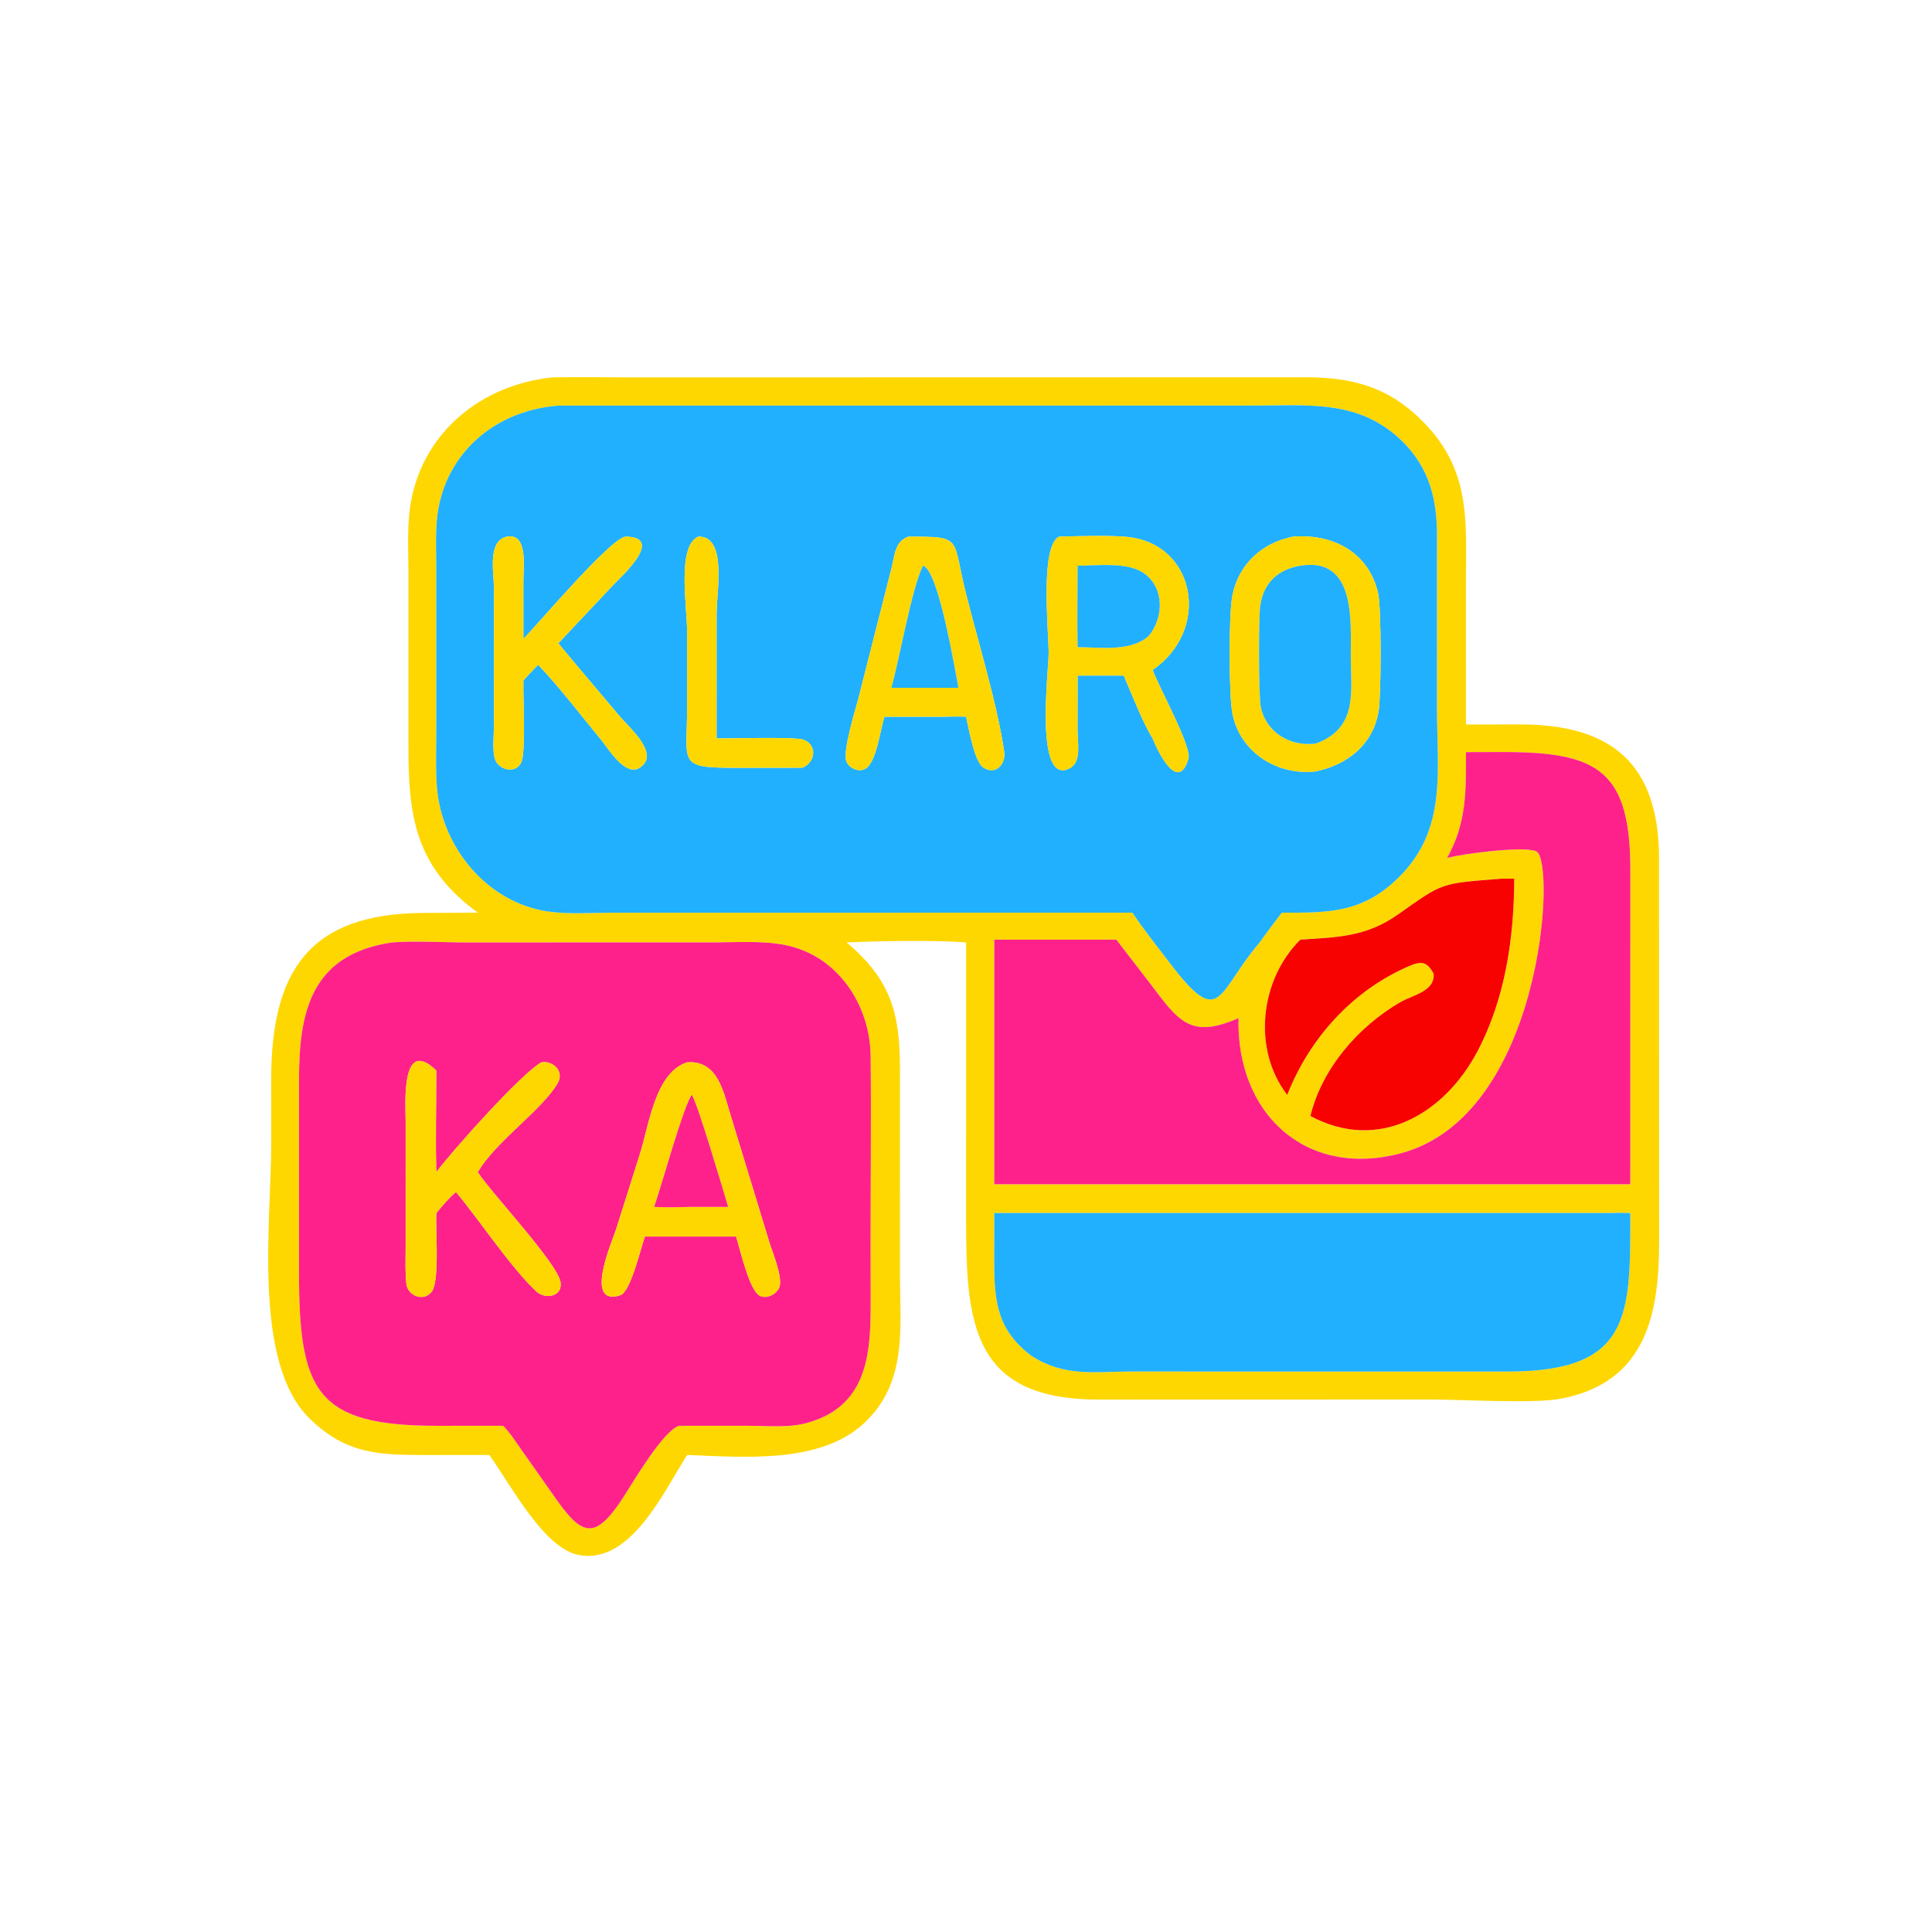
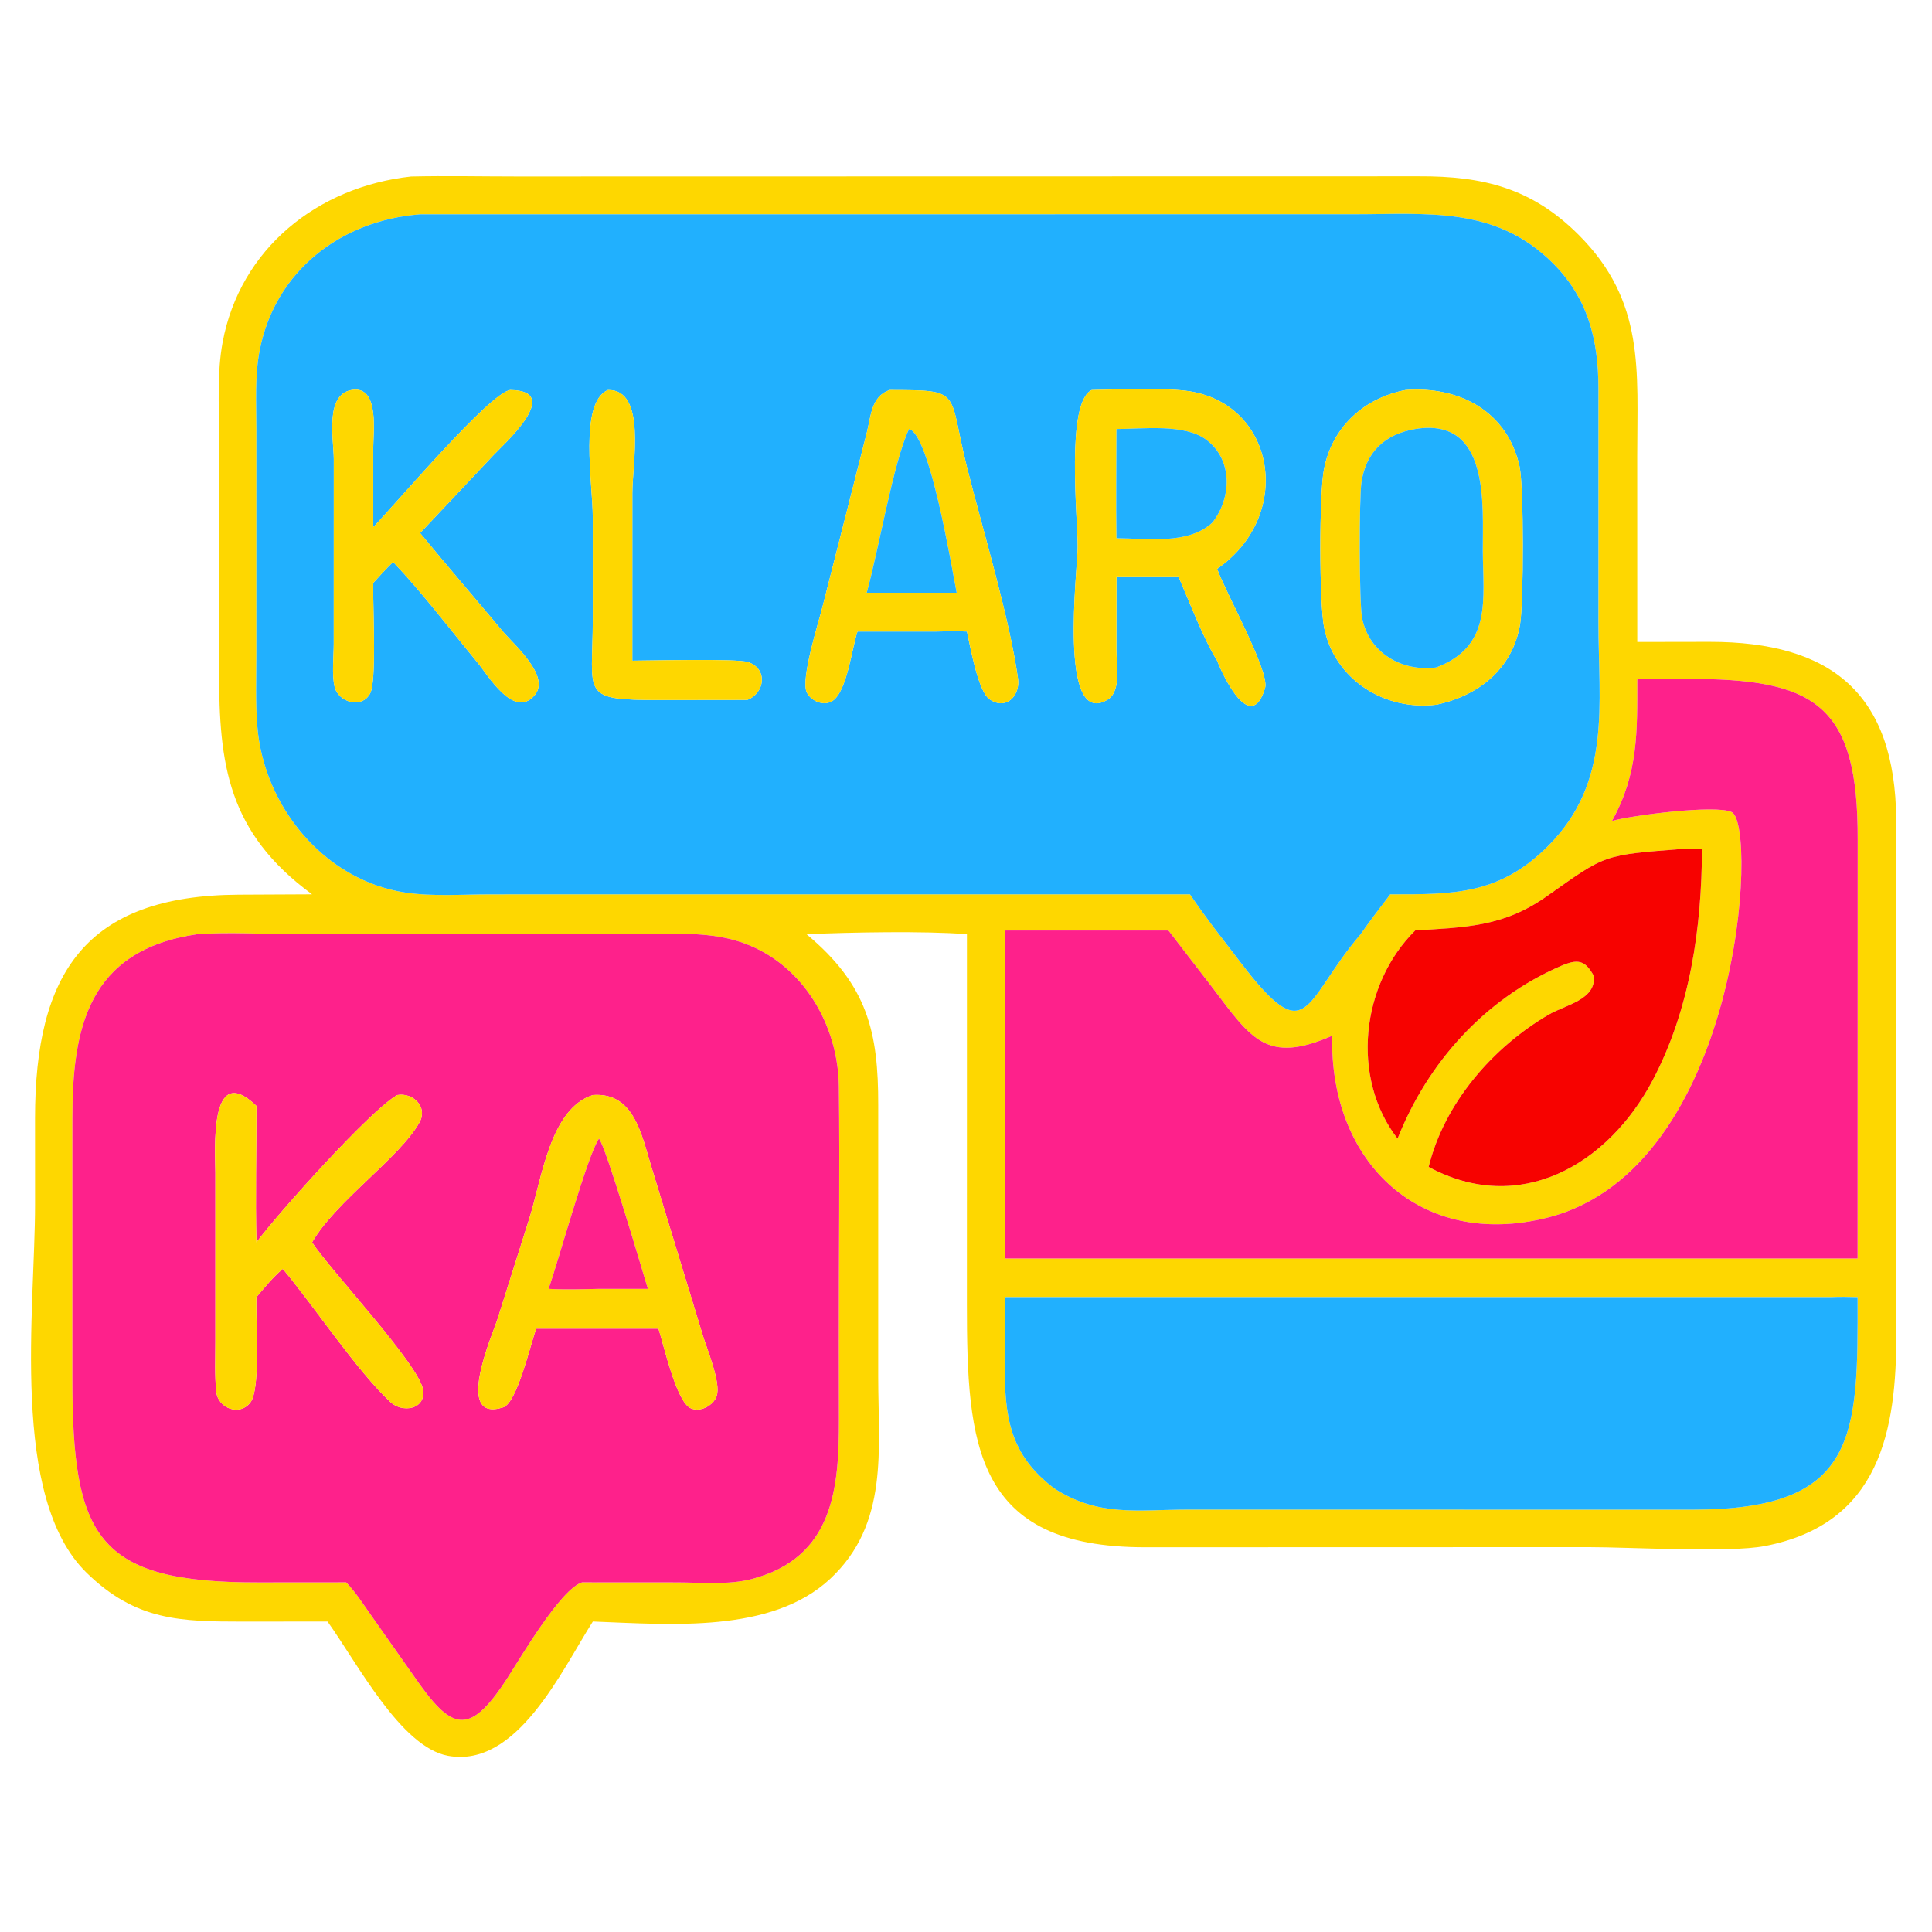
- <svg xmlns="http://www.w3.org/2000/svg" width="1024" height="1024">
-   <path fill="#FED700" transform="scale(2 2)" d="M126.613 241.873C109.927 229.628 108.228 216.206 108.236 197.716L108.236 151.205C108.232 145.131 107.822 138.797 108.935 132.806C112.379 114.254 127.729 102.04 146.188 100.021C153.133 99.861 160.121 100.016 167.07 100.016L345.351 99.981C358.034 99.929 367.676 102.308 376.93 111.566C390.065 124.708 388.487 138.331 388.486 155.284L388.496 192L402.766 191.977C426.898 191.959 439.478 202.233 439.669 227.116L439.691 328.842C439.696 347.699 436.568 366.276 413.686 370.668C406.588 372.03 387.147 370.878 378.841 370.878L291.2 370.903C257.482 370.912 256.023 350.669 256.02 322.87L256.026 285.875L256.026 249.752C247.484 249.079 232.962 249.389 224.325 249.752C236.426 259.823 238.522 269.139 238.497 283.557L238.493 337.188C238.495 351.536 240.661 366.3 228.988 377.155C217.388 387.942 197.525 386.163 182.1 385.578C175.897 395.303 167.126 414.613 153.477 412.114C144.155 410.408 135.584 393.827 129.667 385.578L113.096 385.596C100.664 385.588 91.824 385.477 82.053 375.939C66.823 361.072 71.885 323.757 71.872 303.151L71.866 286.123C71.873 257.469 81.834 242.117 112.077 241.945L126.613 241.873ZM147.967 107.493C132.343 108.696 119.371 118.639 116.277 134.287C115.261 139.425 115.609 144.969 115.612 150.192L115.607 194.436C115.605 199.171 115.415 203.986 115.8 208.704C117.09 224.516 129.03 239.116 145.066 241.527C150.465 242.338 156.404 241.881 161.872 241.879L300.101 241.873C303.185 246.466 306.691 250.854 310.047 255.254C323.645 273.078 322.384 263.121 333.828 249.752C335.704 247.07 337.696 244.476 339.68 241.873C352.237 241.896 361.178 241.958 370.765 232.43C383.524 219.749 380.829 204.426 380.816 187.961L380.82 141.78C380.8 132.266 378.757 124.08 371.833 117.166C360.493 105.844 347.057 107.482 332.417 107.484L147.967 107.493ZM388.496 199.321C388.495 209.671 388.72 217.999 383.498 227.376C387.206 226.293 404.057 224.093 407.16 225.625C412.418 228.22 408.896 296.125 370.752 305.764C345.795 312.071 327.649 295.018 328.213 269.815C315.268 275.484 312.241 270.472 304.594 260.38L295.846 249.017L263.496 249.017L263.496 270.625L263.496 313.835L432.038 313.835L432.059 231.193C432.169 204.318 423.751 199.24 398.24 199.296L388.496 199.321ZM397.918 232.857C381.488 234.156 382.5 233.875 370.529 242.314C361.941 248.369 354.373 248.365 344.613 249.017C333.865 259.634 331.842 278.165 341.127 290.156C347.08 275.097 358.352 262.562 373.347 256.053C376.714 254.592 378.183 254.822 379.926 258.021C380.368 262.72 374.327 263.703 371.029 265.624C359.947 272.08 350.358 283.126 347.273 295.743C365.208 305.442 382.705 295.393 391.561 278.569C398.935 264.562 401.232 248.495 401.288 232.857L397.918 232.857ZM103.928 249.752C82.168 252.929 79.254 268.556 79.245 286.17L79.242 337.46C79.255 368.861 83.903 377.895 115.978 377.852L133.351 377.838C135.306 379.864 136.795 382.271 138.423 384.552L146.675 396.27C154.121 407.049 157.531 408.642 165.252 396.687C167.91 392.571 175.757 379.141 179.972 377.838L198.748 377.85C203.513 377.86 208.909 378.392 213.53 377.176C229.722 372.915 230.746 359.138 230.735 345.662L230.714 329.917C230.694 313.24 230.917 296.541 230.722 279.868C230.562 266.257 222.001 253.259 208.147 250.462C202.128 249.246 195.451 249.74 189.318 249.743L123.506 249.759C117.002 249.752 110.42 249.296 103.928 249.752ZM426.703 321.474L263.496 321.474L263.476 334.31C263.472 345.107 264.362 352.488 273.269 359.266C282.092 364.943 289.678 363.479 299.68 363.457L399.438 363.469C432.23 363.515 432.107 348.818 432.038 321.474C430.253 321.419 428.488 321.394 426.703 321.474Z" />
-   <path fill="#21B0FE" transform="scale(2 2)" d="M300.101 241.873L161.872 241.879C156.404 241.881 150.465 242.338 145.066 241.527C129.03 239.116 117.09 224.516 115.8 208.704C115.415 203.986 115.605 199.171 115.607 194.436L115.612 150.192C115.609 144.969 115.261 139.425 116.277 134.287C119.371 118.639 132.343 108.696 147.967 107.493L332.417 107.484C347.057 107.482 360.493 105.844 371.833 117.166C378.757 124.08 380.8 132.266 380.82 141.78L380.816 187.961C380.829 204.426 383.524 219.749 370.765 232.43C361.178 241.958 352.237 241.896 339.68 241.873C337.696 244.476 335.704 247.07 333.828 249.752C322.384 263.121 323.645 273.078 310.047 255.254C306.691 250.854 303.185 246.466 300.101 241.873ZM165.777 142.211C161.712 142.717 142.616 165.328 138.704 169.31L138.699 153.681C138.699 150.706 139.925 141.625 134.787 142.158C129.012 142.756 130.892 151.89 130.907 155.868L130.898 192.377C130.898 194.889 130.489 198.431 131.067 200.849C131.816 203.978 136.544 205.293 138.124 202.093C139.312 199.684 138.71 186.523 138.704 183.144L138.704 180.334C139.974 178.904 141.262 177.522 142.632 176.186C148.545 182.434 153.832 189.44 159.316 196.077C161.441 198.648 166.464 207.277 170.579 202.553C173.867 198.78 166.406 192.434 164.238 189.84C158.834 183.374 153.313 176.985 147.967 170.473L162.458 155.088C164.414 153.001 176.404 142.332 165.777 142.211ZM185.066 142.211C179.322 144.729 182.086 160.685 182.087 167.296L182.093 187.388C182.101 202.626 179.323 203.477 195.56 203.475L212.638 203.452C216.097 202.087 216.743 197.339 212.799 195.986C210.651 195.25 193.65 195.695 189.903 195.701L189.908 162.575C189.906 156.758 192.754 142.032 185.066 142.211ZM240.75 142.211C237.091 143.471 237.07 147.389 236.225 150.703L227.478 185.084C226.776 187.923 223.122 199.351 224.37 201.953C225.205 203.694 227.768 204.77 229.478 203.637C232.328 201.75 233.28 193.303 234.393 189.94L249.688 189.94C251.794 189.911 253.922 189.82 256.026 189.94C256.685 192.824 258.195 201.761 260.524 203.347C263.808 205.583 266.58 202.547 266.12 199.262C264.426 187.163 259.152 169.854 256.052 157.538C252.196 142.216 255.386 142.255 240.75 142.211ZM280.679 142.211C275.552 144.696 277.908 167.097 277.907 173.181C277.907 177.624 274.002 209.109 283.76 203.445C286.622 201.783 285.566 196.328 285.562 193.636L285.577 179.039L297.811 179.039C299.882 183.798 302.817 191.488 305.471 195.701C306.676 198.809 312.145 210.382 314.945 201.106C315.915 197.893 307.005 181.945 305.471 177.545C320.635 167.073 317.072 145.211 300.072 142.468C295.521 141.733 285.654 142.102 280.679 142.211ZM342.718 142.211C334.429 143.811 328.188 149.579 326.58 157.888C325.62 162.846 325.632 184.334 326.623 189.203C328.717 199.499 338.628 205.643 348.767 204.405C357.234 202.618 363.896 197.219 365.344 188.476C366.049 184.218 366.102 161.218 365.226 157.288C362.788 146.353 353.267 141.414 342.718 142.211Z" />
-   <path fill="#FED700" transform="scale(2 2)" d="M138.704 169.31C142.616 165.328 161.712 142.717 165.777 142.211C176.404 142.332 164.414 153.001 162.458 155.088L147.967 170.473C153.313 176.985 158.834 183.374 164.238 189.84C166.406 192.434 173.867 198.78 170.579 202.553C166.464 207.277 161.441 198.648 159.316 196.077C153.832 189.44 148.545 182.434 142.632 176.186C141.262 177.522 139.974 178.904 138.704 180.334L138.704 183.144C138.71 186.523 139.312 199.684 138.124 202.093C136.544 205.293 131.816 203.978 131.067 200.849C130.489 198.431 130.898 194.889 130.898 192.377L130.907 155.868C130.892 151.89 129.012 142.756 134.787 142.158C139.925 141.625 138.699 150.706 138.699 153.681L138.704 169.31Z" />
-   <path fill="#FED700" transform="scale(2 2)" d="M212.638 203.452L195.56 203.475C179.323 203.477 182.101 202.626 182.093 187.388L182.087 167.296C182.086 160.685 179.322 144.729 185.066 142.211C192.754 142.032 189.906 156.758 189.908 162.575L189.903 195.701C193.65 195.695 210.651 195.25 212.799 195.986C216.743 197.339 216.097 202.087 212.638 203.452Z" />
-   <path fill="#FED700" transform="scale(2 2)" d="M234.393 189.94C233.28 193.303 232.328 201.75 229.478 203.637C227.768 204.77 225.205 203.694 224.37 201.953C223.122 199.351 226.776 187.923 227.478 185.084L236.225 150.703C237.07 147.389 237.091 143.471 240.75 142.211C255.386 142.255 252.196 142.216 256.052 157.538C259.152 169.854 264.426 187.163 266.12 199.262C266.58 202.547 263.808 205.583 260.524 203.347C258.195 201.761 256.685 192.824 256.026 189.94C253.922 189.82 251.794 189.911 249.688 189.94L234.393 189.94ZM244.598 149.919C241.553 156.145 238.431 174.491 236.217 182.277L246.062 182.277L254.001 182.277C252.937 176.876 248.704 151.077 244.598 149.919Z" />
-   <path fill="#FED700" transform="scale(2 2)" d="M285.577 179.039L285.562 193.636C285.566 196.328 286.622 201.783 283.76 203.445C274.002 209.109 277.907 177.624 277.907 173.181C277.908 167.097 275.552 144.696 280.679 142.211C285.654 142.102 295.521 141.733 300.072 142.468C317.072 145.211 320.635 167.073 305.471 177.545C307.005 181.945 315.915 197.893 314.945 201.106C312.145 210.382 306.676 198.809 305.471 195.701C302.817 191.488 299.882 183.798 297.811 179.039L285.577 179.039ZM285.577 149.919C285.575 157.105 285.457 164.31 285.577 171.493C291.616 171.531 299.785 172.833 304.544 168.392C308.343 163.543 308.628 155.998 303.315 152.037C298.994 148.815 290.765 149.926 285.577 149.919Z" />
-   <path fill="#FED700" transform="scale(2 2)" d="M348.767 204.405C338.628 205.643 328.717 199.499 326.623 189.203C325.632 184.334 325.62 162.846 326.58 157.888C328.188 149.579 334.429 143.811 342.718 142.211C353.267 141.414 362.788 146.353 365.226 157.288C366.102 161.218 366.049 184.218 365.344 188.476C363.896 197.219 357.234 202.618 348.767 204.405ZM344.613 149.919C338.599 150.945 334.872 154.458 333.987 160.494C333.526 163.642 333.53 184.201 334.113 187.223C335.459 194.19 342.045 197.94 348.767 197.037C359.864 192.869 358.022 183.554 357.971 173.944C357.924 165.026 359.458 147.489 344.613 149.919Z" />
-   <path fill="#21B0FE" transform="scale(2 2)" d="M348.767 197.037C342.045 197.94 335.459 194.19 334.113 187.223C333.53 184.201 333.526 163.642 333.987 160.494C334.872 154.458 338.599 150.945 344.613 149.919C359.458 147.489 357.924 165.026 357.971 173.944C358.022 183.554 359.864 192.869 348.767 197.037Z" />
-   <path fill="#21B0FE" transform="scale(2 2)" d="M285.577 171.493C285.457 164.31 285.575 157.105 285.577 149.919C290.765 149.926 298.994 148.815 303.315 152.037C308.628 155.998 308.343 163.543 304.544 168.392C299.785 172.833 291.616 171.531 285.577 171.493Z" />
-   <path fill="#21B0FE" transform="scale(2 2)" d="M236.217 182.277C238.431 174.491 241.553 156.145 244.598 149.919C248.704 151.077 252.937 176.876 254.001 182.277L246.062 182.277L236.217 182.277Z" />
-   <path fill="#FE218B" transform="scale(2 2)" d="M383.498 227.376C388.72 217.999 388.495 209.671 388.496 199.321L398.24 199.296C423.751 199.24 432.169 204.318 432.059 231.193L432.038 313.835L263.496 313.835L263.496 270.625L263.496 249.017L295.846 249.017L304.594 260.38C312.241 270.472 315.268 275.484 328.213 269.815C327.649 295.018 345.795 312.071 370.752 305.764C408.896 296.125 412.418 228.22 407.16 225.625C404.057 224.093 387.206 226.293 383.498 227.376Z" />
-   <path fill="#F70200" transform="scale(2 2)" d="M344.613 249.017C354.373 248.365 361.941 248.369 370.529 242.314C382.5 233.875 381.488 234.156 397.918 232.857L401.288 232.857C401.232 248.495 398.935 264.562 391.561 278.569C382.705 295.393 365.208 305.442 347.273 295.743C350.358 283.126 359.947 272.08 371.029 265.624C374.327 263.703 380.368 262.72 379.926 258.021C378.183 254.822 376.714 254.592 373.347 256.053C358.352 262.562 347.08 275.097 341.127 290.156C331.842 278.165 333.865 259.634 344.613 249.017Z" />
-   <path fill="#FE218B" transform="scale(2 2)" d="M133.351 377.838L115.978 377.852C83.903 377.895 79.255 368.861 79.242 337.46L79.245 286.17C79.254 268.556 82.168 252.929 103.928 249.752C110.42 249.296 117.002 249.752 123.506 249.759L189.318 249.743C195.451 249.74 202.128 249.246 208.147 250.462C222.001 253.259 230.562 266.257 230.722 279.868C230.917 296.541 230.694 313.24 230.714 329.917L230.735 345.662C230.746 359.138 229.722 372.915 213.53 377.176C208.909 378.392 203.513 377.86 198.748 377.85L179.972 377.838C175.757 379.141 167.91 392.571 165.252 396.687C157.531 408.642 154.121 407.049 146.675 396.27L138.423 384.552C136.795 382.271 135.306 379.864 133.351 377.838ZM143.47 281.535C138.452 284.216 120.127 304.612 115.619 310.652C115.392 301.681 115.633 292.662 115.619 283.685C106.175 274.572 107.506 292.664 107.507 296.899L107.505 330.327C107.508 333.579 107.355 336.919 107.681 340.155C108.018 343.493 112.396 345.096 114.472 342.225C116.282 339.723 115.632 328.274 115.619 324.938C115.612 323.785 115.574 322.624 115.619 321.474C117.258 319.543 118.892 317.525 120.83 315.886C127.04 323.313 135.442 336.001 142.12 342.232C144.427 344.385 149.067 343.734 148.559 339.846C147.921 334.969 130.268 316.229 126.613 310.652C131.289 302.516 143.977 293.903 147.848 286.928C149.555 283.851 146.515 281.001 143.47 281.535ZM182.1 281.535C173.63 284.226 172.014 298.161 169.543 305.945L163.252 325.84C162.38 328.616 154.519 346.379 164.373 343.261C167.126 342.389 169.755 330.857 170.91 327.699L183.875 327.699L195.069 327.699C196.158 331.084 198.567 342.052 201.398 343.417C203.271 344.32 205.887 342.923 206.557 341.06C207.483 338.485 204.638 331.709 203.856 329.115L193.594 295.475C191.71 289.364 190.226 280.929 182.1 281.535Z" />
-   <path fill="#FED700" transform="scale(2 2)" d="M115.619 310.652C120.127 304.612 138.452 284.216 143.47 281.535C146.515 281.001 149.555 283.851 147.848 286.928C143.977 293.903 131.289 302.516 126.613 310.652C130.268 316.229 147.921 334.969 148.559 339.846C149.067 343.734 144.427 344.385 142.12 342.232C135.442 336.001 127.04 323.313 120.83 315.886C118.892 317.525 117.258 319.543 115.619 321.474C115.574 322.624 115.612 323.785 115.619 324.938C115.632 328.274 116.282 339.723 114.472 342.225C112.396 345.096 108.018 343.493 107.681 340.155C107.355 336.919 107.508 333.579 107.505 330.327L107.507 296.899C107.506 292.664 106.175 274.572 115.619 283.685C115.633 292.662 115.392 301.681 115.619 310.652Z" />
-   <path fill="#FED700" transform="scale(2 2)" d="M170.91 327.699C169.755 330.857 167.126 342.389 164.373 343.261C154.519 346.379 162.38 328.616 163.252 325.84L169.543 305.945C172.014 298.161 173.63 284.226 182.1 281.535C190.226 280.929 191.71 289.364 193.594 295.475L203.856 329.115C204.638 331.709 207.483 338.485 206.557 341.06C205.887 342.923 203.271 344.32 201.398 343.417C198.567 342.052 196.158 331.084 195.069 327.699L183.875 327.699L170.91 327.699ZM183.31 290.156C181.003 293.486 175.321 314.267 173.348 319.842C176.667 320.025 179.989 319.91 183.31 319.842L192.977 319.842C191.83 316.065 184.625 291.569 183.31 290.156Z" />
-   <path fill="#FE218B" transform="scale(2 2)" d="M173.348 319.842C175.321 314.267 181.003 293.486 183.31 290.156C184.625 291.569 191.83 316.065 192.977 319.842L183.31 319.842C179.989 319.91 176.667 320.025 173.348 319.842Z" />
-   <path fill="#21B0FE" transform="scale(2 2)" d="M263.496 321.474L426.703 321.474C428.488 321.394 430.253 321.419 432.038 321.474C432.107 348.818 432.23 363.515 399.438 363.469L299.68 363.457C289.678 363.479 282.092 364.943 273.269 359.266C264.362 352.488 263.472 345.107 263.476 334.31L263.496 321.474Z" />
+ <svg xmlns="http://www.w3.org/2000/svg" width="1024" height="1024" version="1.1" id="svg17">
+   <defs id="defs17" />
+   <path fill="#fed700" d="M 165.398,474.014 C 120.645,441.172 116.088,405.174 116.109,355.582 V 230.837 c -0.011,-16.291 -1.11,-33.279 1.875,-49.347 9.237,-49.758 50.407,-82.516 99.915,-87.931 18.627,-0.429 37.369,-0.013 56.007,-0.013 l 478.16,-0.093 c 34.017,-0.142 59.877,6.24 84.697,31.07 35.229,35.248 30.997,71.785 30.994,117.254 l 0.027,98.474 38.273,-0.062 c 64.723,-0.048 98.464,27.507 98.976,94.245 l 0.059,272.835 c 0.013,50.576 -8.376,100.4 -69.747,112.18 -19.037,3.653 -71.179,0.563 -93.456,0.563 l -235.058,0.067 c -90.434,0.024 -94.347,-54.269 -94.355,-128.827 l 0.016,-99.223 v -96.884 c -22.91,-1.805 -61.859,-0.974 -85.024,0 32.456,27.011 38.077,51.997 38.01,90.667 l -0.011,143.841 c 0.005,38.482 5.815,78.08 -25.493,107.194 -31.112,28.931 -84.386,24.16 -125.756,22.591 -16.637,26.083 -40.161,77.874 -76.769,71.171 -25.002,-4.576 -47.99,-49.047 -63.86,-71.171 l -44.444,0.048 C 95.801,859.466 72.091,859.168 45.885,833.586 5.038,793.712 18.613,693.631 18.58,638.365 l -0.016,-45.67 C 18.581,515.843 45.297,474.668 126.411,474.207 Z M 222.67,113.599 c -41.904,3.227 -76.696,29.894 -84.994,71.863 -2.725,13.78 -1.792,28.65 -1.784,42.658 l -0.013,118.665 c -0.005,12.7 -0.515,25.614 0.518,38.268 3.46,42.409 35.484,81.567 78.493,88.033 14.48,2.175 30.409,0.949 45.075,0.944 l 370.738,-0.016 c 8.271,12.319 17.675,24.088 26.676,35.889 36.471,47.805 33.089,21.1 63.782,-14.757 5.032,-7.193 10.374,-14.151 15.695,-21.132 33.679,0.062 57.659,0.228 83.372,-25.327 34.22,-34.011 26.992,-75.108 26.957,-119.268 l 0.011,-123.86 c -0.054,-25.517 -5.533,-47.472 -24.104,-66.016 C 792.677,109.176 756.641,113.57 717.375,113.575 Z M 867.783,359.887 c -0.003,27.759 0.601,50.095 -13.405,75.245 9.945,-2.905 55.14,-8.805 63.463,-4.696 14.102,6.96 4.656,189.085 -97.648,214.937 -66.936,16.916 -115.605,-28.821 -114.092,-96.417 -34.719,15.205 -42.838,1.762 -63.347,-25.305 L 619.29,493.174 H 532.525 v 57.954 115.892 h 452.039 l 0.056,-221.651 c 0.295,-72.08 -22.283,-85.7 -90.704,-85.55 z m 25.27,89.945 c -44.066,3.484 -41.352,2.73 -73.459,25.364 -23.034,16.24 -43.331,16.229 -69.508,17.978 -28.827,28.475 -34.253,78.177 -9.35,110.337 15.966,-40.389 46.198,-74.009 86.416,-91.466 9.03,-3.918 12.97,-3.302 17.645,5.278 1.185,12.603 -15.017,15.239 -23.862,20.392 -29.723,17.315 -55.441,46.941 -63.715,80.781 48.103,26.013 95.031,-0.939 118.783,-46.062 19.777,-37.568 25.938,-80.66 26.088,-122.602 z m -788.498,45.313 c -58.361,8.521 -66.178,50.433 -66.202,97.675 l -0.008,137.563 c 0.036,84.219 12.501,108.449 98.529,108.334 l 46.595,-0.037 c 5.243,5.434 9.237,11.89 13.603,18.007 l 22.132,31.428 c 19.971,28.91 29.116,33.182 49.825,1.118 7.129,-11.039 28.175,-47.059 39.48,-50.554 l 50.358,0.032 c 12.78,0.027 27.252,1.454 39.646,-1.808 43.428,-11.428 46.174,-48.379 46.145,-84.522 l -0.056,-42.229 c -0.054,-44.729 0.544,-89.516 0.021,-134.234 -0.429,-36.505 -23.39,-71.367 -60.547,-78.869 -16.143,-3.261 -34.051,-1.936 -50.5,-1.928 l -176.512,0.043 c -17.444,-0.019 -35.097,-1.242 -52.509,-0.019 z M 970.256,687.508 H 532.525 l -0.054,34.427 c -0.011,28.958 2.376,48.754 26.265,66.933 23.664,15.226 44.01,11.3 70.836,11.241 l 267.557,0.032 c 87.95,0.123 87.62,-39.295 87.435,-112.633 -4.787,-0.148 -9.521,-0.215 -14.309,0 z" id="path1" style="stroke-width:2.682" />
+   <path fill="#21b0fe" d="m 630.702,474.014 -370.738,0.016 c -14.665,0.005 -30.594,1.231 -45.075,-0.944 -43.009,-6.466 -75.033,-45.624 -78.493,-88.033 -1.033,-12.654 -0.523,-25.568 -0.518,-38.268 l 0.013,-118.665 c -0.008,-14.008 -0.941,-28.878 1.784,-42.658 8.298,-41.969 43.09,-68.637 84.994,-71.863 l 494.705,-0.024 c 39.265,-0.005 75.301,-4.399 105.716,25.968 18.571,18.544 24.05,40.499 24.104,66.016 l -0.011,123.86 c 0.035,44.16 7.263,85.257 -26.957,119.268 -25.713,25.555 -49.693,25.388 -83.372,25.327 -5.321,6.981 -10.664,13.939 -15.695,21.132 -30.693,35.856 -27.311,62.562 -63.782,14.757 -9.001,-11.801 -18.404,-23.57 -26.676,-35.889 z M 270.438,206.715 c -10.903,1.357 -62.119,62.001 -72.611,72.681 l -0.013,-41.918 c 0,-7.979 3.288,-32.335 -10.492,-30.905 -15.489,1.604 -10.447,26.102 -10.406,36.771 l -0.024,97.919 c 0,6.737 -1.097,16.237 0.453,22.722 2.009,8.392 14.69,11.919 18.927,3.336 3.186,-6.461 1.572,-41.76 1.556,-50.822 v -7.537 c 3.406,-3.835 6.861,-7.542 10.535,-11.125 15.859,16.757 30.039,35.548 44.747,53.349 5.699,6.896 19.171,30.039 30.208,17.369 8.819,-10.119 -11.192,-27.14 -17.007,-34.097 -14.494,-17.342 -29.301,-34.478 -43.64,-51.943 l 38.866,-41.263 c 5.246,-5.597 37.404,-34.212 8.902,-34.537 z m 51.734,0 c -15.406,6.753 -7.993,49.548 -7.99,67.279 l 0.016,53.888 c 0.021,40.869 -7.429,43.152 36.119,43.146 l 45.804,-0.062 c 9.277,-3.661 11.01,-16.395 0.432,-20.024 -5.761,-1.974 -51.359,-0.78 -61.408,-0.764 l 0.013,-88.846 c -0.005,-15.602 7.633,-55.097 -12.987,-54.617 z m 149.348,0 c -9.814,3.379 -9.87,13.888 -12.136,22.776 l -23.46,92.212 c -1.883,7.614 -11.683,38.265 -8.336,45.244 2.24,4.669 9.114,7.555 13.7,4.517 7.644,-5.061 10.197,-27.716 13.182,-36.736 h 41.022 c 5.648,-0.078 11.356,-0.322 16.999,0 1.767,7.735 5.817,31.705 12.064,35.958 8.808,5.997 16.243,-2.146 15.009,-10.956 -4.543,-32.45 -18.689,-78.874 -27.003,-111.906 -10.342,-41.094 -1.786,-40.99 -41.041,-41.108 z m 107.092,0 c -13.751,6.665 -7.432,66.746 -7.435,83.063 0,11.916 -10.473,96.361 15.698,81.17 7.676,-4.458 4.844,-19.088 4.833,-26.308 l 0.04,-39.15 h 32.812 c 5.555,12.764 13.426,33.389 20.545,44.688 3.232,8.336 17.9,39.375 25.41,14.497 2.602,-8.617 -21.296,-51.391 -25.41,-63.192 40.671,-28.086 31.115,-86.722 -14.48,-94.078 -12.206,-1.971 -38.67,-0.982 -52.013,-0.689 z m 166.392,0 c -22.232,4.291 -38.97,19.761 -43.283,42.047 -2.575,13.298 -2.543,70.93 0.115,83.989 5.616,27.614 32.198,44.093 59.391,40.773 22.709,-4.793 40.577,-19.273 44.46,-42.722 1.891,-11.42 2.033,-73.107 -0.316,-83.648 -6.539,-29.328 -32.075,-42.575 -60.368,-40.437 z" id="path2" style="stroke-width:2.682" />
+   <path fill="#fed700" d="m 197.826,279.396 c 10.492,-10.68 61.709,-71.324 72.611,-72.681 28.502,0.325 -3.656,28.939 -8.902,34.537 l -38.866,41.263 c 14.338,17.466 29.146,34.601 43.64,51.943 5.815,6.957 25.826,23.978 17.007,34.097 -11.037,12.67 -24.509,-10.473 -30.208,-17.369 -14.708,-17.801 -28.888,-36.591 -44.747,-53.349 -3.674,3.583 -7.129,7.29 -10.535,11.125 v 7.537 c 0.016,9.063 1.631,44.361 -1.556,50.822 -4.238,8.583 -16.918,5.056 -18.927,-3.336 -1.55,-6.485 -0.453,-15.985 -0.453,-22.722 l 0.024,-97.919 c -0.04,-10.669 -5.082,-35.167 10.406,-36.771 13.78,-1.43 10.492,22.926 10.492,30.905 z" id="path3" style="stroke-width:2.682" />
+   <path fill="#fed700" d="m 396.121,370.967 -45.804,0.062 c -43.549,0.005 -36.098,-2.277 -36.119,-43.146 l -0.016,-53.888 c -0.003,-17.731 -7.416,-60.526 7.99,-67.279 20.62,-0.48 12.981,39.016 12.987,54.617 l -0.013,88.846 c 10.05,-0.016 55.647,-1.21 61.408,0.764 10.578,3.629 8.845,16.363 -0.432,20.024 z" id="path4" style="stroke-width:2.682" />
+   <path fill="#fed700" d="m 454.47,334.727 c -2.985,9.02 -5.538,31.675 -13.182,36.736 -4.586,3.039 -11.46,0.153 -13.7,-4.517 -3.347,-6.979 6.453,-37.629 8.336,-45.244 l 23.46,-92.212 c 2.266,-8.888 2.323,-19.397 12.136,-22.776 39.255,0.118 30.699,0.013 41.041,41.108 8.314,33.032 22.46,79.456 27.003,111.906 1.234,8.811 -6.201,16.953 -15.009,10.956 -6.247,-4.254 -10.296,-28.223 -12.064,-35.958 -5.643,-0.322 -11.35,-0.078 -16.999,0 z M 481.84,227.388 c -8.167,16.698 -16.54,65.903 -22.478,86.786 h 26.405 21.293 C 504.206,299.688 492.853,230.494 481.84,227.388 Z" id="path5" style="stroke-width:2.682" />
+   <path fill="#fed700" d="m 591.748,305.49 -0.04,39.15 c 0.011,7.22 2.843,21.851 -4.833,26.308 -26.172,15.191 -15.698,-69.253 -15.698,-81.17 0.003,-16.318 -6.316,-76.398 7.435,-83.063 13.343,-0.292 39.807,-1.282 52.013,0.689 45.595,7.357 55.151,65.992 14.48,94.078 4.114,11.801 28.011,54.574 25.41,63.192 -7.51,24.879 -22.178,-6.161 -25.41,-14.497 -7.118,-11.3 -14.99,-31.925 -20.545,-44.688 z m 0,-78.101 c -0.005,19.273 -0.322,38.597 0,57.863 16.197,0.102 38.107,3.594 50.871,-8.317 10.189,-13.005 10.954,-33.241 -3.296,-43.865 -11.589,-8.642 -33.66,-5.662 -47.574,-5.681 z" id="path6" style="stroke-width:2.682" />
+   <path fill="#fed700" d="m 761.227,373.523 c -27.193,3.32 -53.775,-13.158 -59.391,-40.773 -2.658,-13.059 -2.69,-70.691 -0.115,-83.989 4.313,-22.285 21.051,-37.755 43.283,-42.047 28.293,-2.138 53.829,11.109 60.368,40.437 2.349,10.54 2.207,72.228 0.316,83.648 -3.884,23.449 -21.751,37.93 -44.46,42.722 z M 750.086,227.388 c -16.13,2.752 -26.126,12.174 -28.5,28.363 -1.236,8.443 -1.226,63.584 0.338,71.689 3.61,18.686 21.274,28.744 39.303,26.322 29.763,-11.179 24.822,-36.162 24.686,-61.937 -0.126,-23.919 3.988,-70.954 -35.827,-64.436 z" id="path7" style="stroke-width:2.682" />
+   <path fill="#21b0fe" d="m 761.227,353.761 c -18.029,2.422 -35.693,-7.636 -39.303,-26.322 -1.564,-8.105 -1.574,-63.246 -0.338,-71.689 2.374,-16.189 12.37,-25.611 28.5,-28.363 39.815,-6.517 35.701,40.518 35.827,64.436 0.137,25.775 5.077,50.758 -24.686,61.937 z" id="path8" style="stroke-width:2.682" />
+   <path fill="#21b0fe" d="m 591.748,285.251 c -0.322,-19.265 -0.005,-38.589 0,-57.863 13.915,0.019 35.985,-2.961 47.574,5.681 14.25,10.624 13.485,30.86 3.296,43.865 -12.764,11.911 -34.674,8.419 -50.871,8.317 z" id="path9" style="stroke-width:2.682" />
+   <path fill="#21b0fe" d="m 459.362,314.174 c 5.938,-20.883 14.311,-70.088 22.478,-86.786 11.013,3.106 22.366,72.3 25.219,86.786 h -21.293 z" id="path10" style="stroke-width:2.682" />
+   <path fill="#fe218b" d="m 854.378,435.132 c 14.006,-25.15 13.402,-47.486 13.405,-75.245 l 26.134,-0.067 c 68.422,-0.15 90.999,13.469 90.704,85.55 l -0.056,221.651 H 532.525 V 551.128 493.174 h 86.765 l 23.463,30.476 c 20.51,27.067 28.628,40.51 63.347,25.305 -1.513,67.596 47.156,113.333 114.092,96.417 102.304,-25.852 111.751,-207.977 97.648,-214.937 -8.322,-4.109 -53.518,1.792 -63.463,4.696 z" id="path11" style="stroke-width:2.682" />
+   <path fill="#f70200" d="m 750.086,493.174 c 26.177,-1.749 46.475,-1.738 69.508,-17.978 32.107,-22.634 29.393,-21.88 73.459,-25.364 h 9.039 c -0.15,41.942 -6.311,85.035 -26.088,122.602 -23.752,45.123 -70.68,72.075 -118.783,46.062 8.274,-33.84 33.992,-63.465 63.715,-80.781 8.845,-5.152 25.048,-7.789 23.862,-20.392 -4.675,-8.58 -8.615,-9.197 -17.645,-5.278 -40.217,17.458 -70.45,51.077 -86.416,91.466 -24.903,-32.161 -19.477,-81.862 9.35,-110.337 z" id="path12" style="stroke-width:2.682" />
+   <path fill="#fe218b" d="m 183.469,838.68 -46.595,0.037 C 50.846,838.833 38.382,814.603 38.345,730.384 l 0.008,-137.563 c 0.024,-47.242 7.84,-89.154 66.202,-97.675 17.412,-1.223 35.065,0 52.509,0.019 l 176.512,-0.043 c 16.449,-0.008 34.357,-1.333 50.5,1.928 37.157,7.502 60.118,42.363 60.547,78.869 0.523,44.718 -0.075,89.506 -0.021,134.234 l 0.056,42.229 c 0.029,36.143 -2.717,73.094 -46.145,84.522 -12.394,3.261 -26.866,1.835 -39.646,1.808 l -50.358,-0.032 c -11.305,3.495 -32.351,39.515 -39.48,50.554 -20.708,32.064 -29.854,27.791 -49.825,-1.118 L 197.073,856.687 c -4.366,-6.118 -8.36,-12.573 -13.603,-18.007 z M 210.609,580.39 c -13.459,7.191 -62.607,61.894 -74.698,78.093 -0.609,-24.061 0.037,-48.25 0,-72.327 -25.329,-24.442 -21.76,24.082 -21.757,35.441 l -0.005,89.656 c 0.008,8.722 -0.402,17.68 0.472,26.359 0.904,8.953 12.646,13.252 18.214,5.552 4.855,-6.711 3.111,-37.417 3.076,-46.365 -0.019,-3.092 -0.121,-6.206 0,-9.291 4.396,-5.179 8.778,-10.591 13.976,-14.987 16.656,19.92 39.19,53.95 57.101,70.661 6.188,5.774 18.632,4.028 17.27,-6.399 -1.711,-13.08 -49.057,-63.342 -58.86,-78.3 12.541,-21.821 46.571,-44.922 56.953,-63.629 4.578,-8.253 -3.575,-15.897 -11.742,-14.464 z m 103.608,0 c -22.717,7.217 -27.051,44.592 -33.679,65.469 l -16.873,53.36 c -2.339,7.445 -23.422,55.087 3.007,46.724 7.384,-2.339 14.435,-33.268 17.533,-41.738 h 34.773 30.023 c 2.921,9.079 9.382,38.496 16.975,42.157 5.023,2.422 12.04,-1.325 13.837,-6.322 2.484,-6.906 -5.147,-25.08 -7.244,-32.037 l -27.523,-90.224 c -5.053,-16.39 -9.033,-39.013 -30.828,-37.388 z" id="path13" style="stroke-width:2.682" />
+   <path fill="#fed700" d="m 135.911,658.483 c 12.091,-16.2 61.239,-70.903 74.698,-78.093 8.167,-1.432 16.32,6.212 11.742,14.464 -10.382,18.707 -44.412,41.808 -56.953,63.629 9.803,14.958 57.149,65.22 58.86,78.3 1.362,10.428 -11.082,12.174 -17.27,6.399 -17.911,-16.712 -40.445,-50.742 -57.101,-70.661 -5.198,4.396 -9.58,9.808 -13.976,14.987 -0.121,3.084 -0.019,6.198 0,9.291 0.035,8.947 1.778,39.654 -3.076,46.365 -5.568,7.7 -17.31,3.401 -18.214,-5.552 -0.874,-8.679 -0.464,-17.637 -0.472,-26.359 l 0.005,-89.656 c -0.003,-11.359 -3.572,-59.882 21.757,-35.441 0.037,24.077 -0.609,48.266 0,72.327 z" id="path14" style="stroke-width:2.682" />
+   <path fill="#fed700" d="m 284.205,704.204 c -3.098,8.47 -10.149,39.399 -17.533,41.738 -26.429,8.363 -5.345,-39.279 -3.007,-46.724 l 16.873,-53.36 c 6.627,-20.877 10.962,-58.252 33.679,-65.469 21.794,-1.625 25.775,20.998 30.828,37.388 l 27.523,90.224 c 2.097,6.957 9.728,25.131 7.244,32.037 -1.797,4.997 -8.813,8.744 -13.837,6.322 -7.593,-3.661 -14.054,-33.078 -16.975,-42.157 h -30.023 z m 33.258,-100.692 c -6.188,8.931 -21.427,64.667 -26.719,79.62 8.902,0.491 17.812,0.182 26.719,0 h 25.927 c -3.076,-10.13 -22.401,-75.83 -25.927,-79.62 z" id="path15" style="stroke-width:2.682" />
+   <path fill="#fe218b" d="m 290.743,683.131 c 5.292,-14.952 20.531,-70.688 26.719,-79.62 3.527,3.79 22.851,69.489 25.927,79.62 h -25.927 c -8.907,0.182 -17.817,0.491 -26.719,0 z" id="path16" style="stroke-width:2.682" />
+   <path fill="#21b0fe" d="m 532.525,687.508 h 437.73 c 4.787,-0.215 9.521,-0.148 14.309,0 0.185,73.338 0.515,112.756 -87.435,112.633 L 629.573,800.109 c -26.826,0.059 -47.172,3.986 -70.836,-11.241 -23.889,-18.179 -26.276,-37.975 -26.265,-66.933 z" id="path17" style="stroke-width:2.682" />
</svg>
